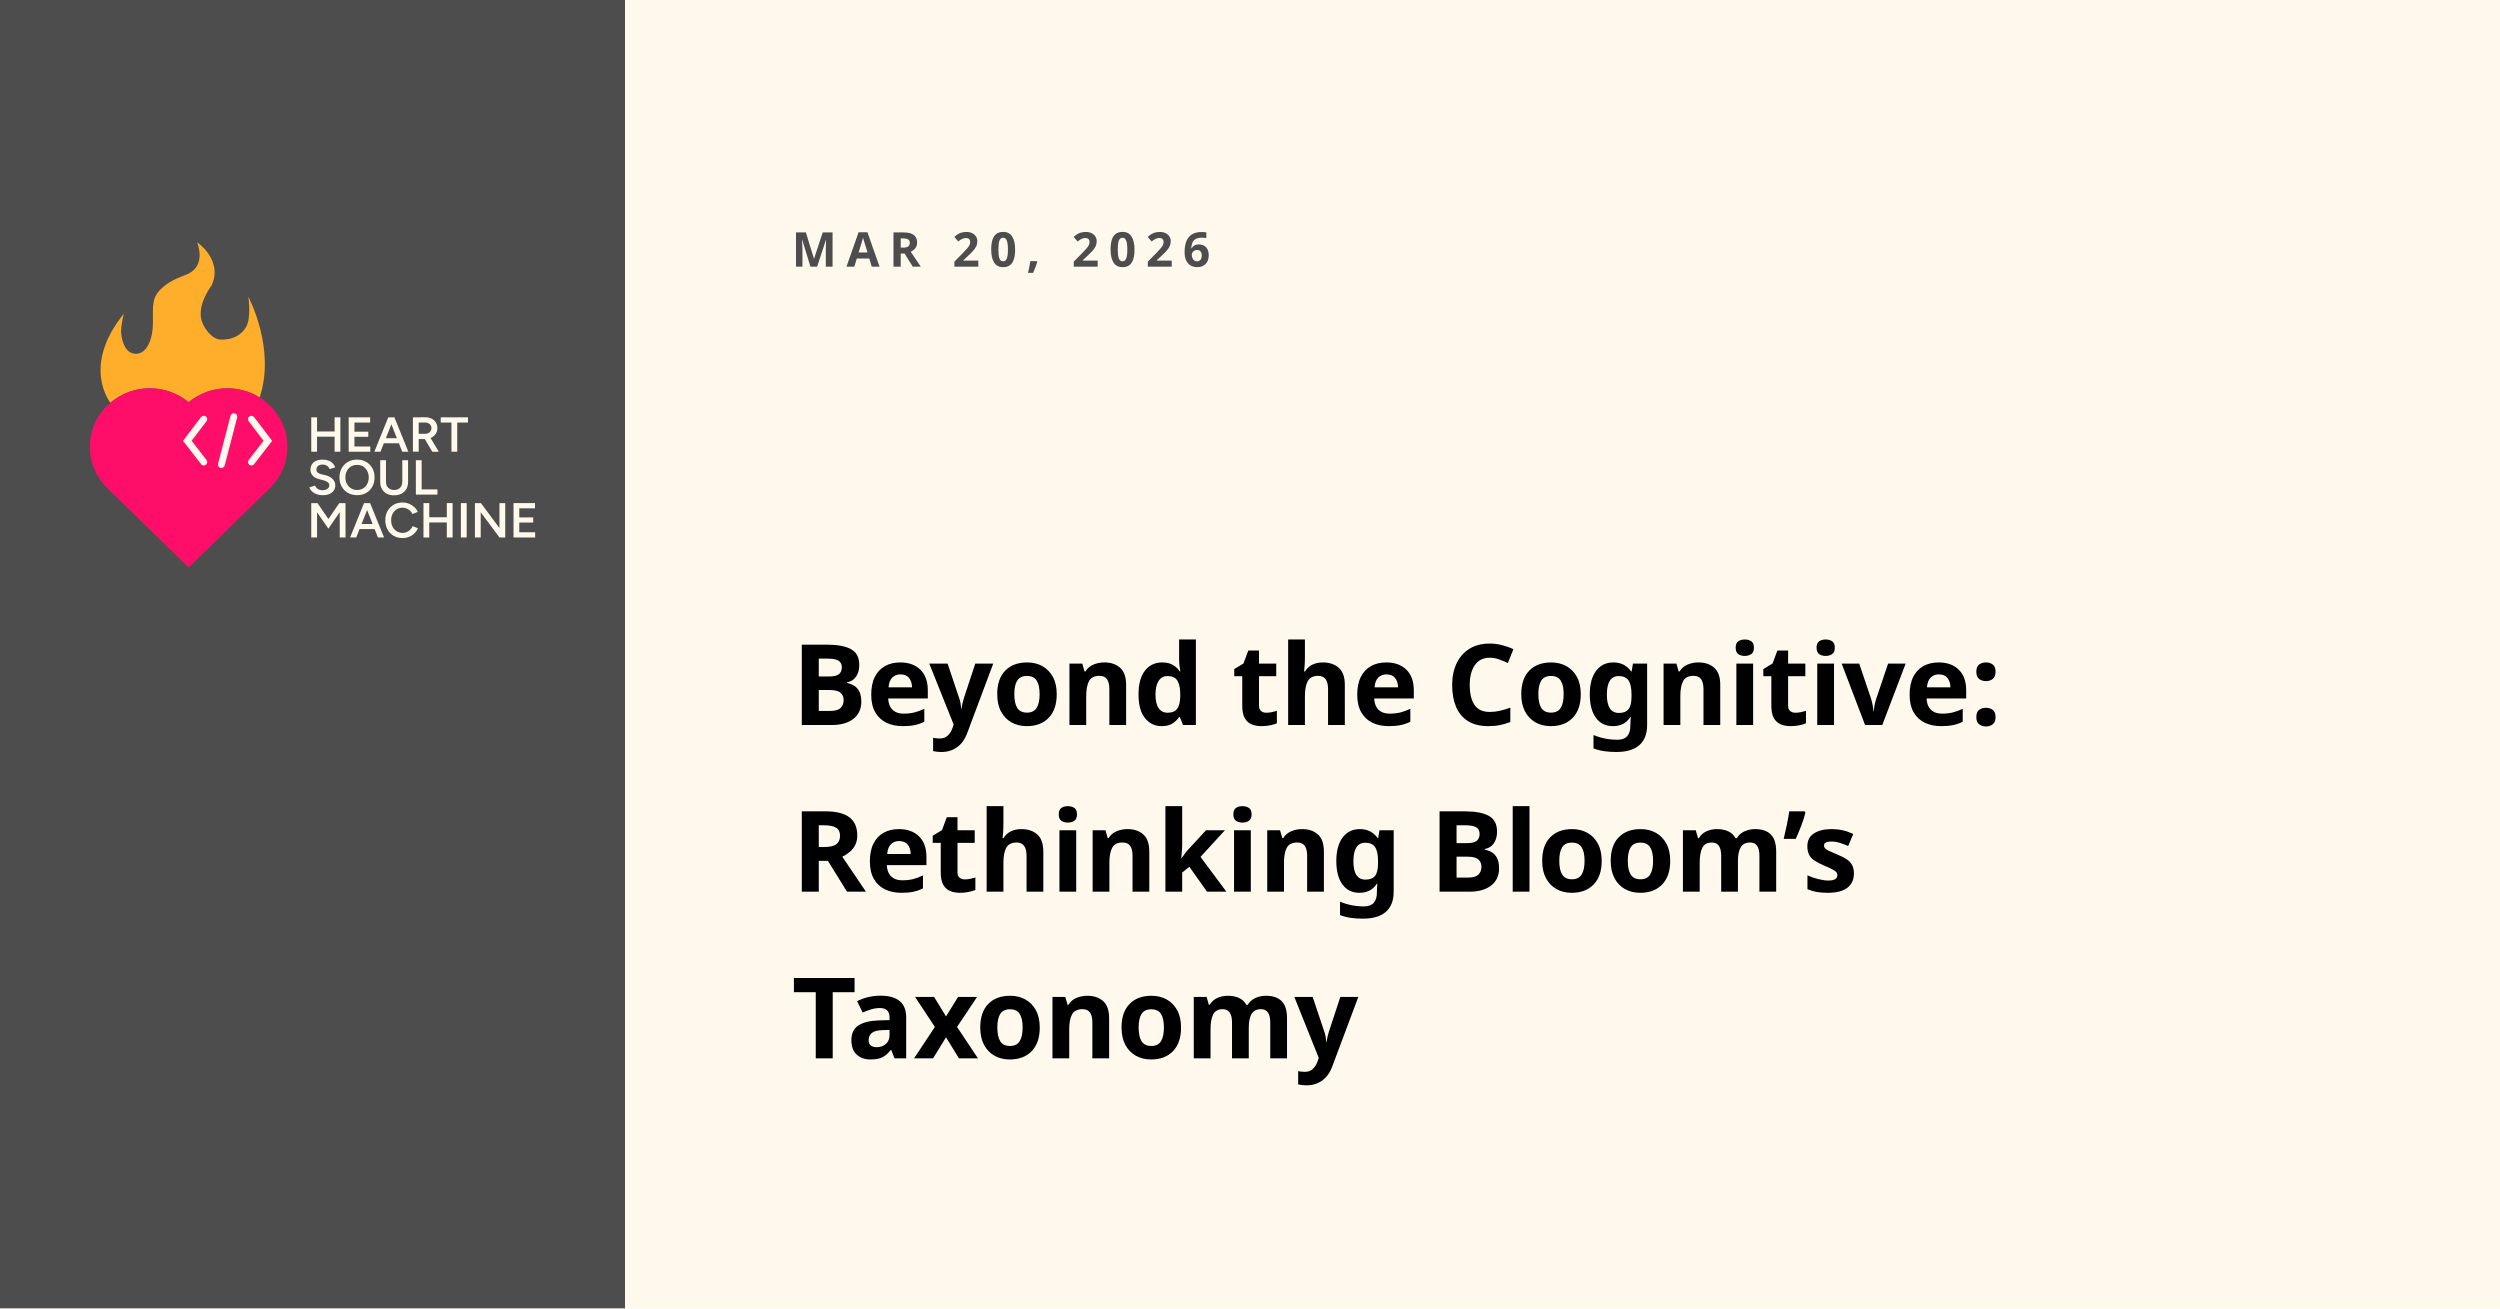
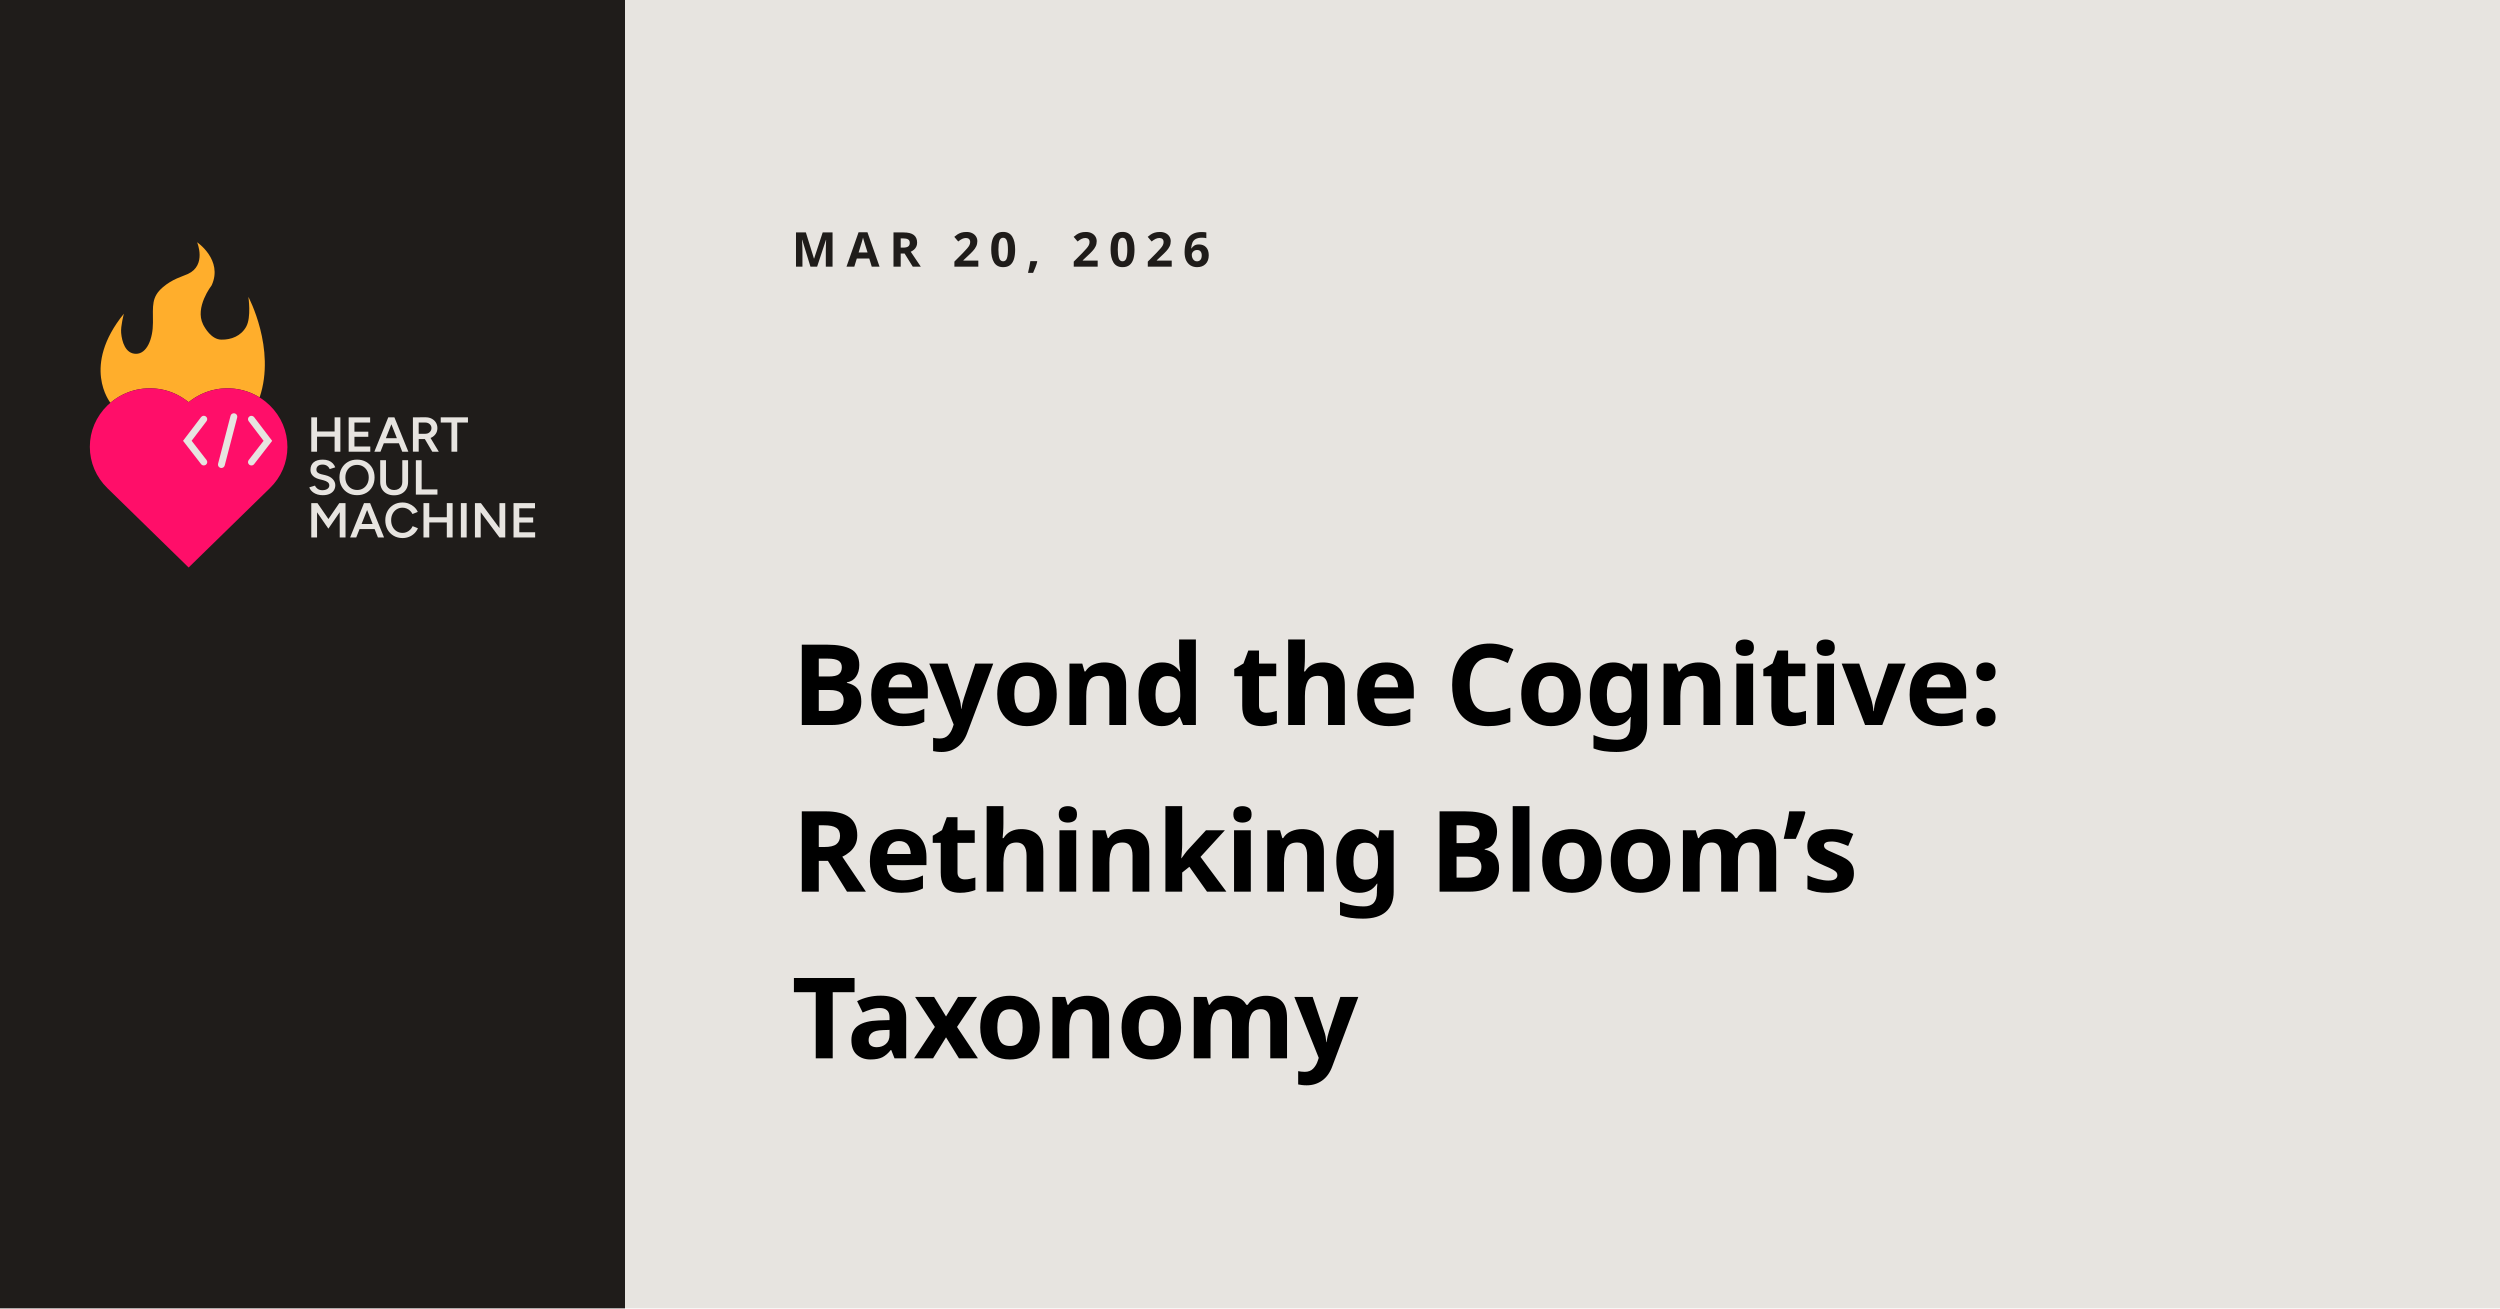
<svg xmlns="http://www.w3.org/2000/svg" id="Preview" data-name="Layer 1" viewBox="0 0 1200 628">
  <defs>
    <style>

      .date {
        font-family: Figtree;
        font-size: 23.02px;
        font-variation-settings: 'wght' 300;
        font-weight: 700;
        letter-spacing: .2em;
        text-transform: uppercase;
      }

      .date, .grey {
-         fill: #4d4d4d;
+         fill: #1f1c1a;
      }

      .description {
        font-family: Figtree-Bold, Figtree;
        font-variation-settings: 'wght' 700;
        font-weight: 700;
        letter-spacing: -.01em;
        font-size: 54px;
      }

      .grey, .cls-7, .paper, .cls-9 {
        stroke-width: 0px;
      }

      .cls-7 {
        fill: #ffae2c;
      }

      .paper {
-         fill: #fff9ed;
+         fill: #e7e4e0;
      }

      .cls-9 {
        fill: #ff0e69;
      }
    </style>
  </defs>
  <rect class="paper" width="1200" height="628" />
  <rect class="grey" width="300" height="628" />
  <text class="date" transform="translate(380 128)">
    <tspan x="0" y="0">MAR 20, 2026</tspan>
  </text>
  <text class="description" transform="translate(380 220)">
    <tspan x="0" y="128">Beyond the Cognitive:</tspan>
    <tspan x="0" y="208">Rethinking Bloom’s</tspan>
    <tspan x="0" y="288">Taxonomy</tspan>
  </text>
  <g>
    <g>
      <path class="cls-7" d="M53,193.33h0c.62-.54,1.27-1.04,1.93-1.51.03-.02.05-.04.08-.06.65-.46,1.31-.89,1.99-1.29.04-.02.07-.04.11-.07.68-.4,1.37-.77,2.07-1.11.03-.01.06-.03.09-.04.72-.34,1.44-.66,2.18-.94,0,0,0,0,0,0,7.56-2.88,16.12-2.53,23.47,1.11,0,0,.01,0,.02.01.73.36,1.44.75,2.14,1.18.01,0,.02.01.03.02.7.43,1.39.89,2.06,1.38h0s1.38,1.02,1.38,1.02c1.04-.86,2.14-1.61,3.26-2.3.05-.03.11-.07.16-.1,3.08-1.87,6.42-3.13,9.86-3.76.06-.01.13-.02.19-.04.66-.12,1.32-.21,1.98-.28.05,0,.1,0,.15-.01,2.77-.28,5.56-.18,8.3.32.04,0,.09.01.13.02.65.12,1.3.27,1.95.43.07.02.14.04.21.06,2.72.72,5.35,1.84,7.79,3.35h.1c7.88-23.41-5.41-48.23-5.41-48.23,0,0,1.47,9.77-1.03,14.29-2.49,4.52-7.2,6.34-11.98,6.25-4.78-.09-7.94-5.7-8.74-7.32-4.09-8.22,4.07-18.65,4.13-18.77,5.56-12.17-6.99-20.66-6.99-20.66,0,0,4.68,10.97-4.39,15.21-2.72,1.27-7.33,2.32-12.07,6.4-5.51,4.74-4.73,8.88-4.73,16.9,0,8.02-2.97,15.04-8.12,15.04-5.16,0-6.78-5.9-7.15-10.04-.29-3.26,1.31-9.21,1.31-9.21-20.49,25.26-6.58,42.51-6.48,42.75h.01Z" />
      <path class="cls-9" d="M129.49,194.58c-10.63-10.36-27.56-10.96-38.95-1.53-11.39-9.43-28.31-8.83-38.95,1.53-5.46,5.33-8.47,12.39-8.47,19.89s3.01,14.57,8.47,19.89c3.04,2.99,37.83,36.94,38.18,37.28l.78.76.77-.76c2.41-2.38,22.96-22.44,32.84-32.08,3.16-3.09,5.25-5.12,5.32-5.19,5.45-5.26,8.46-12.28,8.48-19.78.02-7.56-2.99-14.66-8.47-20.01Z" />
      <path class="paper" d="M99.14,220.81c.55.71.41,1.73-.31,2.27-.3.22-.65.33-1,.33-.5,0-.99-.22-1.31-.64l-8.66-11.18,8.65-11.37c.55-.72,1.58-.86,2.3-.33.73.54.88,1.55.33,2.27l-7.16,9.41,7.15,9.23Z" />
      <path class="paper" d="M113.85,200.38l-5.99,23.04c-.19.73-.86,1.22-1.59,1.22-.13,0-.27-.02-.41-.05-.88-.22-1.41-1.11-1.19-1.97l5.99-23.04c.22-.87,1.12-1.39,2-1.17.88.22,1.41,1.11,1.19,1.97Z" />
      <path class="paper" d="M121.99,222.78c-.32.42-.81.64-1.31.64-.35,0-.7-.11-1-.33-.72-.54-.86-1.56-.31-2.27l7.15-9.23-7.16-9.41c-.55-.72-.4-1.73.33-2.27.73-.54,1.76-.39,2.3.33l8.65,11.37-8.66,11.18Z" />
    </g>
    <g>
      <polygon class="paper" points="152.18 209.61 160.61 209.61 160.61 216.82 163.38 216.82 163.38 200.32 160.61 200.32 160.61 207.11 152.18 207.11 152.18 200.32 149.41 200.32 149.41 216.82 152.18 216.82 152.18 209.61" />
      <polygon class="paper" points="170.13 216.82 177.74 216.82 177.74 214.32 170.13 214.32 170.13 209.66 176.78 209.66 176.78 207.21 170.13 207.21 170.13 202.82 177.67 202.82 177.67 200.32 170.13 200.32 169.56 200.32 167.36 200.32 167.36 216.82 169.56 216.82 170.13 216.82" />
      <path class="paper" d="M184.25,212.77h7.22l1.6,4.05h2.94l-6.7-16.5h-2.94l-6.68,16.5h2.94l1.6-4.05ZM187.86,203.65l2.65,6.69h-5.3l2.65-6.69Z" />
      <path class="paper" d="M200.98,210.74h2.94l3.57,6.08h3.13l-3.97-6.6c.13-.05.26-.1.38-.16.91-.45,1.62-1.06,2.14-1.85.52-.78.78-1.69.78-2.71s-.25-1.93-.74-2.71c-.49-.79-1.18-1.4-2.06-1.85-.88-.45-1.89-.66-3.04-.65l-3.4.02h-2.51v16.5h2.78v-6.08ZM206.24,203.57c.57.5.86,1.15.86,1.93,0,.52-.13.98-.4,1.39-.26.41-.61.73-1.03.97-.42.24-.91.35-1.45.35h-3.25v-5.4h3.04c.91,0,1.65.25,2.23.75Z" />
      <polygon class="paper" points="211.55 202.82 216.7 202.82 216.7 216.82 219.47 216.82 219.47 202.82 224.62 202.82 224.62 200.32 211.55 200.32 211.55 202.82" />
      <path class="paper" d="M150.59,236.53c.55.36,1.19.64,1.91.85.73.2,1.53.31,2.41.31,1.29,0,2.39-.2,3.29-.61.9-.41,1.58-.97,2.05-1.7s.69-1.56.69-2.5c0-1.07-.42-2.04-1.24-2.92-.83-.88-1.99-1.5-3.49-1.86l-2.06-.49c-.7-.17-1.26-.43-1.66-.77-.41-.34-.61-.81-.61-1.43,0-.75.26-1.34.78-1.77.52-.42,1.23-.64,2.14-.64s1.61.2,2.2.61c.59.41,1,.93,1.24,1.56l2.68-.85c-.26-.71-.65-1.34-1.17-1.9-.53-.56-1.19-1-2-1.32-.81-.32-1.74-.48-2.81-.48-1.9,0-3.36.43-4.38,1.28-1.02.86-1.53,2.05-1.53,3.6,0,.82.18,1.52.54,2.12.36.6.85,1.09,1.48,1.48.63.39,1.34.69,2.12.9l2.06.52c.86.22,1.55.53,2.06.93.51.4.77.92.77,1.54,0,.69-.3,1.25-.91,1.67-.61.42-1.43.64-2.47.64-.89-.02-1.64-.24-2.25-.68-.61-.44-1.01-.95-1.22-1.53l-2.73.83c.14.49.4.95.75,1.4s.81.85,1.36,1.21Z" />
      <path class="paper" d="M175.79,236.6c1.25-.72,2.23-1.73,2.94-3.02.71-1.29,1.06-2.77,1.06-4.43s-.36-3.14-1.06-4.42c-.71-1.28-1.7-2.29-2.97-3.02-1.27-.73-2.72-1.1-4.37-1.1s-3.12.37-4.38,1.1c-1.26.73-2.25,1.74-2.98,3.02-.73,1.28-1.09,2.76-1.09,4.44s.36,3.12,1.09,4.41c.73,1.29,1.73,2.29,3,3.02s2.74,1.08,4.4,1.08,3.09-.36,4.34-1.08ZM166.51,232.28c-.49-.9-.73-1.95-.73-3.12s.24-2.2.72-3.11c.48-.91,1.14-1.62,1.99-2.13.84-.51,1.81-.77,2.9-.77s2.07.26,2.91.78c.84.52,1.5,1.23,1.97,2.13.48.9.72,1.94.72,3.12s-.24,2.2-.71,3.1c-.47.9-1.12,1.61-1.95,2.13-.83.52-1.79.78-2.87.78s-2.08-.26-2.93-.78c-.85-.52-1.52-1.23-2.01-2.13Z" />
      <path class="paper" d="M182.5,220.91v10.47c0,1.27.28,2.39.83,3.35.55.96,1.32,1.7,2.32,2.23s2.16.79,3.48.79,2.56-.26,3.58-.79c1.01-.53,1.79-1.27,2.34-2.23.55-.96.83-2.07.83-3.35v-10.47h-2.78v10.47c0,.77-.16,1.44-.48,2.01-.32.57-.78,1.02-1.38,1.34-.6.32-1.29.48-2.07.48s-1.44-.16-2.03-.48c-.59-.32-1.05-.77-1.38-1.34-.33-.57-.49-1.24-.49-2.01v-10.47h-2.78Z" />
      <polygon class="paper" points="209.97 234.91 202.39 234.91 202.39 220.91 199.61 220.91 199.61 237.41 201.55 237.41 202.39 237.41 209.97 237.41 209.97 234.91" />
      <polygon class="paper" points="163.07 241.53 162.86 241.49 157.64 249.13 152.38 241.49 152.18 241.52 152.18 241.49 149.41 241.49 149.41 257.99 152.18 257.99 152.18 245.9 157.62 253.75 163.07 245.83 163.07 257.99 165.85 257.99 165.85 241.49 163.07 241.49 163.07 241.53" />
      <path class="paper" d="M177.53,241.49h-2.8l-6.68,16.5h2.94l1.6-4.05h7.22l1.6,4.05h2.94l-6.7-16.5h-.14ZM173.56,251.51l2.65-6.69,2.65,6.69h-5.3Z" />
      <path class="paper" d="M196.9,254.24c-.49.49-1.04.87-1.65,1.14-.61.28-1.27.41-1.97.41-1.07,0-2.02-.26-2.86-.78-.84-.52-1.49-1.23-1.96-2.15-.47-.91-.71-1.96-.71-3.14s.23-2.22.71-3.12c.47-.9,1.12-1.61,1.94-2.13.82-.52,1.76-.78,2.81-.78.69,0,1.34.13,1.96.38.62.25,1.18.61,1.66,1.07.49.46.87.99,1.16,1.59l2.54-1.01c-.4-.9-.97-1.68-1.71-2.36-.74-.68-1.59-1.21-2.55-1.59-.96-.38-1.98-.58-3.06-.58-1.61,0-3.04.37-4.28,1.1-1.24.73-2.22,1.74-2.93,3.02-.71,1.28-1.06,2.75-1.06,4.42s.36,3.14,1.06,4.42c.71,1.28,1.69,2.29,2.94,3.02,1.25.73,2.68,1.1,4.3,1.1,1.1,0,2.14-.2,3.11-.59s1.83-.95,2.56-1.66c.73-.71,1.3-1.54,1.7-2.46l-2.54-1.01c-.29.64-.67,1.21-1.16,1.7Z" />
      <polygon class="paper" points="214.47 248.28 206.05 248.28 206.05 241.49 203.27 241.49 203.27 257.99 206.05 257.99 206.05 250.78 214.47 250.78 214.47 257.99 217.25 257.99 217.25 241.49 214.47 241.49 214.47 248.28" />
      <rect class="paper" x="221.22" y="241.49" width="2.78" height="16.5" />
      <polygon class="paper" points="239.74 253.47 230.84 241.49 227.97 241.49 227.97 257.99 230.74 257.99 230.74 245.87 239.74 257.99 242.52 257.99 242.52 241.49 239.74 241.49 239.74 253.47" />
      <polygon class="paper" points="249.26 255.49 249.26 250.82 255.92 250.82 255.92 248.37 249.26 248.37 249.26 243.99 256.8 243.99 256.8 241.49 249.26 241.49 248.69 241.49 246.49 241.49 246.49 257.99 248.69 257.99 249.26 257.99 256.87 257.99 256.87 255.49 249.26 255.49" />
    </g>
  </g>
</svg>
